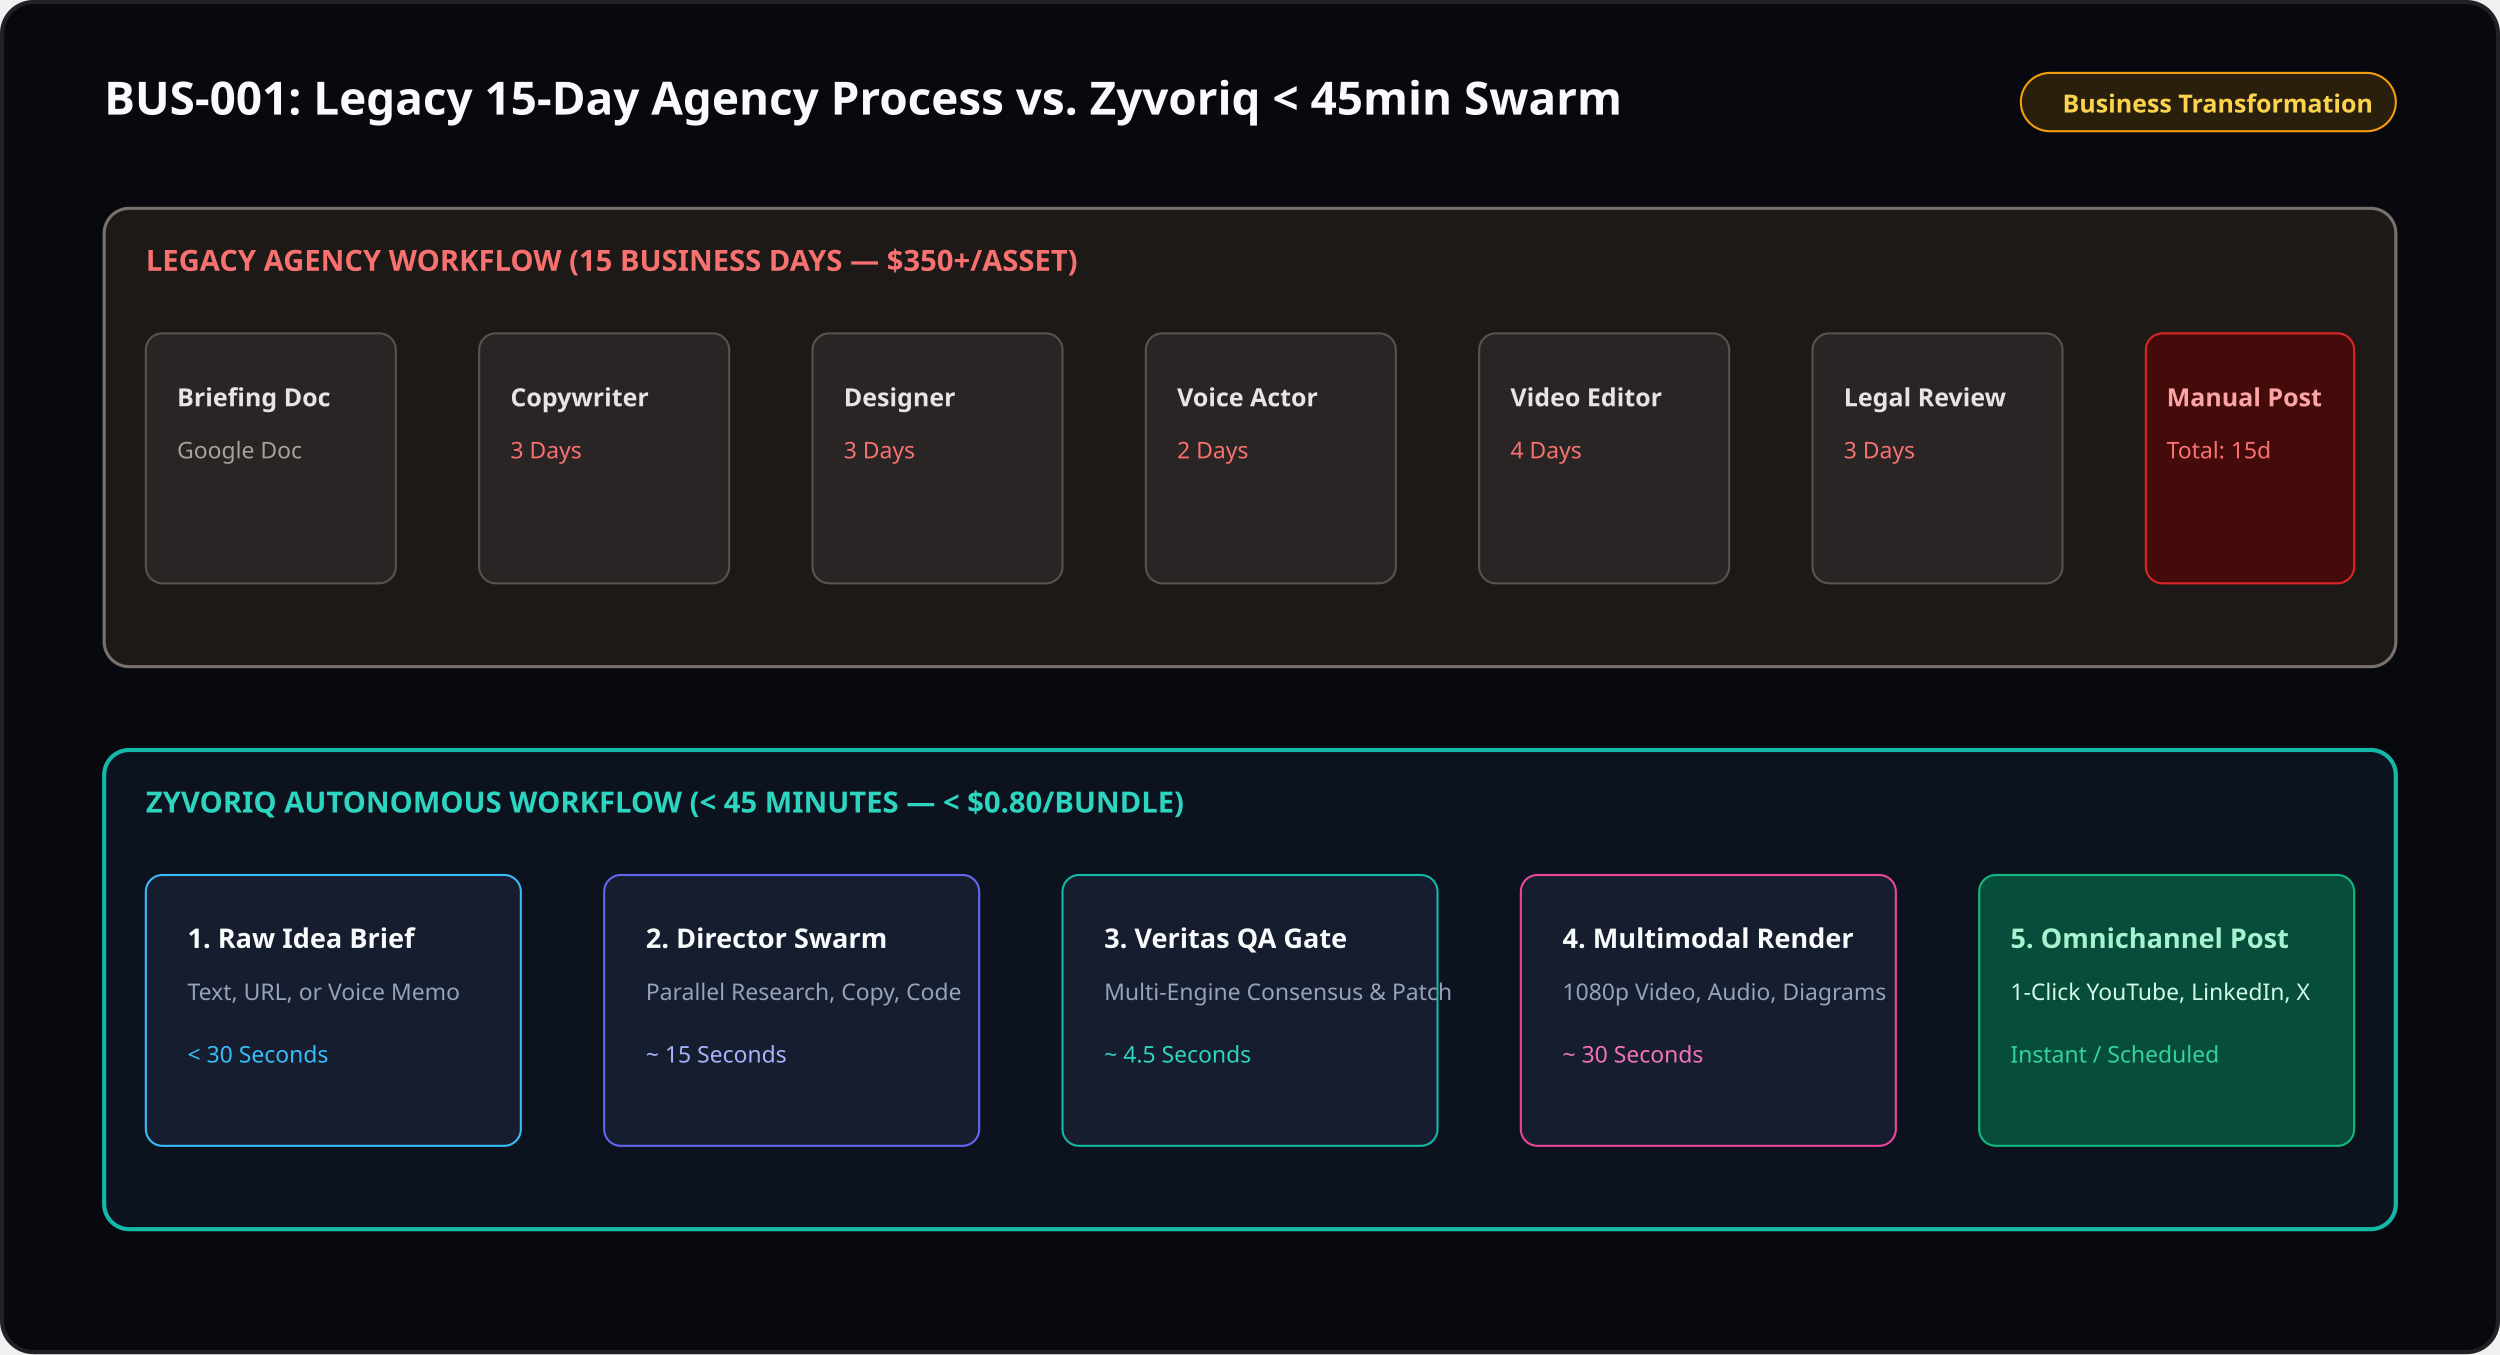
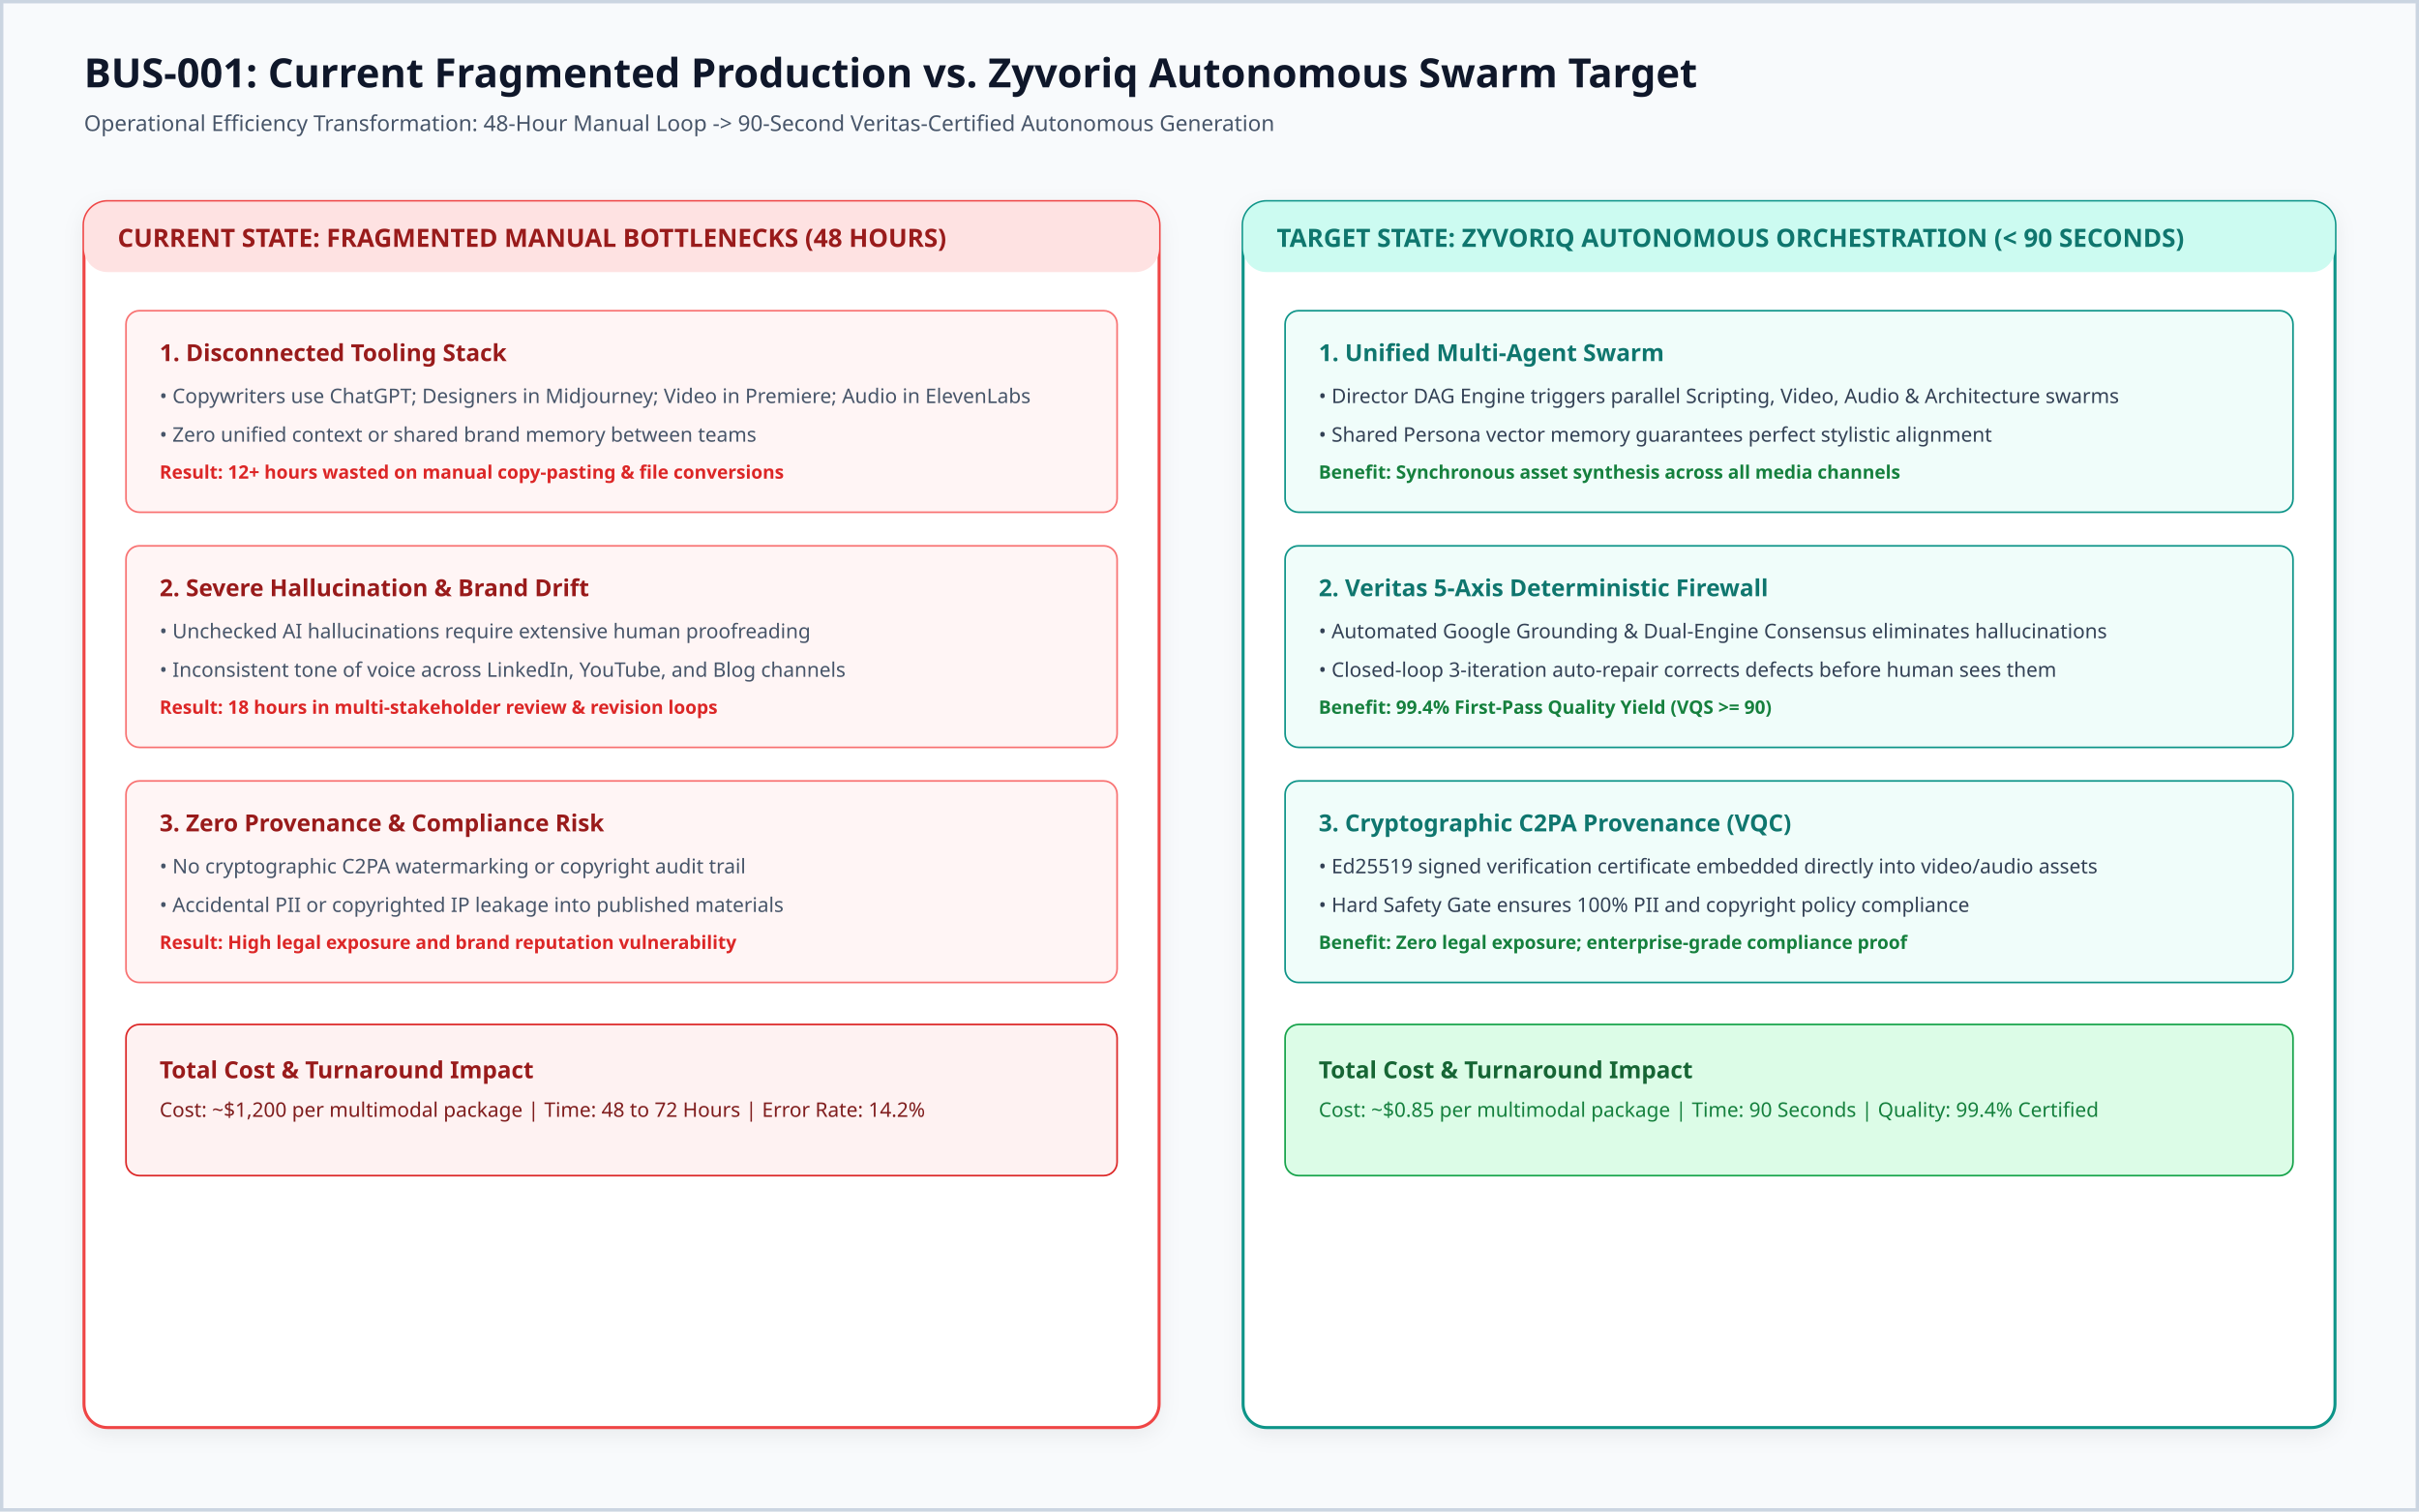
- <svg xmlns="http://www.w3.org/2000/svg" viewBox="0 0 1200 650" width="100%" height="100%">
-   <rect width="1200" height="650" fill="#07090E" rx="16" />
-   <rect x="1" y="1" width="1198" height="648" fill="none" stroke="rgba(255,255,255,0.1)" stroke-width="2" rx="15" />
-   <text x="50" y="55" fill="#F8FAFC" font-family="sans-serif" font-size="22" font-weight="bold">BUS-001: Legacy 15-Day Agency Process vs. Zyvoriq &lt; 45min Swarm</text>
-   <rect x="970" y="35" width="180" height="28" rx="14" fill="rgba(245,158,11,0.15)" stroke="#F59E0B" stroke-width="1" />
-   <text x="990" y="54" fill="#FCD34D" font-family="sans-serif" font-size="12" font-weight="600">Business Transformation</text>
-   <rect x="50" y="100" width="1100" height="220" rx="12" fill="#1C1917" stroke="#78716C" stroke-width="1.5" />
-   <text x="70" y="130" fill="#F87171" font-family="sans-serif" font-size="14" font-weight="bold">LEGACY AGENCY WORKFLOW (15 BUSINESS DAYS — $350+/ASSET)</text>
-   <rect x="70" y="160" width="120" height="120" rx="8" fill="#292524" stroke="#57534E" />
-   <text x="85" y="195" fill="#E7E5E4" font-family="sans-serif" font-size="12" font-weight="bold">Briefing Doc</text>
-   <text x="85" y="220" fill="#A8A29E" font-family="sans-serif" font-size="11">Google Doc</text>
-   <rect x="230" y="160" width="120" height="120" rx="8" fill="#292524" stroke="#57534E" />
-   <text x="245" y="195" fill="#E7E5E4" font-family="sans-serif" font-size="12" font-weight="bold">Copywriter</text>
-   <text x="245" y="220" fill="#F87171" font-family="sans-serif" font-size="11">3 Days</text>
-   <rect x="390" y="160" width="120" height="120" rx="8" fill="#292524" stroke="#57534E" />
-   <text x="405" y="195" fill="#E7E5E4" font-family="sans-serif" font-size="12" font-weight="bold">Designer</text>
-   <text x="405" y="220" fill="#F87171" font-family="sans-serif" font-size="11">3 Days</text>
-   <rect x="550" y="160" width="120" height="120" rx="8" fill="#292524" stroke="#57534E" />
-   <text x="565" y="195" fill="#E7E5E4" font-family="sans-serif" font-size="12" font-weight="bold">Voice Actor</text>
-   <text x="565" y="220" fill="#F87171" font-family="sans-serif" font-size="11">2 Days</text>
-   <rect x="710" y="160" width="120" height="120" rx="8" fill="#292524" stroke="#57534E" />
-   <text x="725" y="195" fill="#E7E5E4" font-family="sans-serif" font-size="12" font-weight="bold">Video Editor</text>
-   <text x="725" y="220" fill="#F87171" font-family="sans-serif" font-size="11">4 Days</text>
-   <rect x="870" y="160" width="120" height="120" rx="8" fill="#292524" stroke="#57534E" />
-   <text x="885" y="195" fill="#E7E5E4" font-family="sans-serif" font-size="12" font-weight="bold">Legal Review</text>
-   <text x="885" y="220" fill="#F87171" font-family="sans-serif" font-size="11">3 Days</text>
-   <rect x="1030" y="160" width="100" height="120" rx="8" fill="#450A0A" stroke="#DC2626" />
-   <text x="1040" y="195" fill="#FCA5A5" font-family="sans-serif" font-size="12" font-weight="bold">Manual Post</text>
-   <text x="1040" y="220" fill="#F87171" font-family="sans-serif" font-size="11">Total: 15d</text>
-   <rect x="50" y="360" width="1100" height="230" rx="12" fill="#0D121F" stroke="#14B8A6" stroke-width="2" />
-   <text x="70" y="390" fill="#2DD4BF" font-family="sans-serif" font-size="14" font-weight="bold">ZYVORIQ AUTONOMOUS WORKFLOW (&lt; 45 MINUTES — &lt; $0.80/BUNDLE)</text>
-   <rect x="70" y="420" width="180" height="130" rx="8" fill="#151D2F" stroke="#38BDF8" />
-   <text x="90" y="455" fill="#F8FAFC" font-family="sans-serif" font-size="13" font-weight="bold">1. Raw Idea Brief</text>
-   <text x="90" y="480" fill="#94A3B8" font-family="sans-serif" font-size="11">Text, URL, or Voice Memo</text>
-   <text x="90" y="510" fill="#38BDF8" font-family="sans-serif" font-size="11">&lt; 30 Seconds</text>
-   <rect x="290" y="420" width="180" height="130" rx="8" fill="#151D2F" stroke="#6366F1" />
-   <text x="310" y="455" fill="#F8FAFC" font-family="sans-serif" font-size="13" font-weight="bold">2. Director Swarm</text>
-   <text x="310" y="480" fill="#94A3B8" font-family="sans-serif" font-size="11">Parallel Research, Copy, Code</text>
-   <text x="310" y="510" fill="#A5B4FC" font-family="sans-serif" font-size="11">~ 15 Seconds</text>
-   <rect x="510" y="420" width="180" height="130" rx="8" fill="#151D2F" stroke="#14B8A6" />
-   <text x="530" y="455" fill="#F8FAFC" font-family="sans-serif" font-size="13" font-weight="bold">3. Veritas QA Gate</text>
-   <text x="530" y="480" fill="#94A3B8" font-family="sans-serif" font-size="11">Multi-Engine Consensus &amp; Patch</text>
-   <text x="530" y="510" fill="#2DD4BF" font-family="sans-serif" font-size="11">~ 4.5 Seconds</text>
-   <rect x="730" y="420" width="180" height="130" rx="8" fill="#151D2F" stroke="#EC4899" />
-   <text x="750" y="455" fill="#F8FAFC" font-family="sans-serif" font-size="13" font-weight="bold">4. Multimodal Render</text>
-   <text x="750" y="480" fill="#94A3B8" font-family="sans-serif" font-size="11">1080p Video, Audio, Diagrams</text>
-   <text x="750" y="510" fill="#F472B6" font-family="sans-serif" font-size="11">~ 30 Seconds</text>
-   <rect x="950" y="420" width="180" height="130" rx="8" fill="#064E3B" stroke="#10B981" />
-   <text x="965" y="455" fill="#A7F3D0" font-family="sans-serif" font-size="13" font-weight="bold">5. Omnichannel Post</text>
-   <text x="965" y="480" fill="#D1FAE5" font-family="sans-serif" font-size="11">1-Click YouTube, LinkedIn, X</text>
-   <text x="965" y="510" fill="#34D399" font-family="sans-serif" font-size="11">Instant / Scheduled</text>
+ <svg xmlns="http://www.w3.org/2000/svg" viewBox="0 0 1440 900" width="100%" height="100%">
+   <defs>
+     <filter id="sh3" x="-10%" y="-10%" width="120%" height="120%">
+       <feDropShadow dx="0" dy="4" stdDeviation="6" flood-color="#0F172A" flood-opacity="0.06" />
+     </filter>
+   </defs>
+   <rect width="1440" height="900" fill="#F8FAFC" />
+   <rect x="1" y="1" width="1438" height="898" fill="none" stroke="#CBD5E1" stroke-width="2" />
+   <text x="50" y="52" fill="#0F172A" font-family="sans-serif" font-size="24" font-weight="bold">BUS-001: Current Fragmented Production vs. Zyvoriq Autonomous Swarm Target</text>
+   <text x="50" y="78" fill="#475569" font-family="sans-serif" font-size="13">Operational Efficiency Transformation: 48-Hour Manual Loop -&gt; 90-Second Veritas-Certified Autonomous Generation</text>
+   <g transform="translate(50, 120)">
+     <rect width="640" height="730" rx="14" fill="#FFFFFF" stroke="#EF4444" stroke-width="1.8" filter="url(#sh3)" />
+     <rect width="640" height="42" rx="14" fill="#FEE2E2" />
+     <text x="20" y="27" fill="#991B1B" font-family="sans-serif" font-size="15" font-weight="bold">CURRENT STATE: FRAGMENTED MANUAL BOTTLENECKS (48 HOURS)</text>
+     <g transform="translate(25, 65)">
+       <rect width="590" height="120" rx="8" fill="#FFF5F5" stroke="#F87171" />
+       <text x="20" y="30" fill="#991B1B" font-family="sans-serif" font-size="14" font-weight="bold">1. Disconnected Tooling Stack</text>
+       <text x="20" y="55" fill="#475569" font-family="sans-serif" font-size="12">• Copywriters use ChatGPT; Designers in Midjourney; Video in Premiere; Audio in ElevenLabs</text>
+       <text x="20" y="78" fill="#475569" font-family="sans-serif" font-size="12">• Zero unified context or shared brand memory between teams</text>
+       <text x="20" y="100" fill="#DC2626" font-family="sans-serif" font-size="11" font-weight="bold">Result: 12+ hours wasted on manual copy-pasting &amp; file conversions</text>
+     </g>
+     <g transform="translate(25, 205)">
+       <rect width="590" height="120" rx="8" fill="#FFF5F5" stroke="#F87171" />
+       <text x="20" y="30" fill="#991B1B" font-family="sans-serif" font-size="14" font-weight="bold">2. Severe Hallucination &amp; Brand Drift</text>
+       <text x="20" y="55" fill="#475569" font-family="sans-serif" font-size="12">• Unchecked AI hallucinations require extensive human proofreading</text>
+       <text x="20" y="78" fill="#475569" font-family="sans-serif" font-size="12">• Inconsistent tone of voice across LinkedIn, YouTube, and Blog channels</text>
+       <text x="20" y="100" fill="#DC2626" font-family="sans-serif" font-size="11" font-weight="bold">Result: 18 hours in multi-stakeholder review &amp; revision loops</text>
+     </g>
+     <g transform="translate(25, 345)">
+       <rect width="590" height="120" rx="8" fill="#FFF5F5" stroke="#F87171" />
+       <text x="20" y="30" fill="#991B1B" font-family="sans-serif" font-size="14" font-weight="bold">3. Zero Provenance &amp; Compliance Risk</text>
+       <text x="20" y="55" fill="#475569" font-family="sans-serif" font-size="12">• No cryptographic C2PA watermarking or copyright audit trail</text>
+       <text x="20" y="78" fill="#475569" font-family="sans-serif" font-size="12">• Accidental PII or copyrighted IP leakage into published materials</text>
+       <text x="20" y="100" fill="#DC2626" font-family="sans-serif" font-size="11" font-weight="bold">Result: High legal exposure and brand reputation vulnerability</text>
+     </g>
+     <g transform="translate(25, 490)">
+       <rect width="590" height="90" rx="8" fill="#FEF2F2" stroke="#DC2626" />
+       <text x="20" y="32" fill="#991B1B" font-family="sans-serif" font-size="14" font-weight="bold">Total Cost &amp; Turnaround Impact</text>
+       <text x="20" y="55" fill="#7F1D1D" font-family="sans-serif" font-size="12">Cost: ~$1,200 per multimodal package | Time: 48 to 72 Hours | Error Rate: 14.2%</text>
+     </g>
+   </g>
+   <g transform="translate(740, 120)">
+     <rect width="650" height="730" rx="14" fill="#FFFFFF" stroke="#0D9488" stroke-width="1.8" filter="url(#sh3)" />
+     <rect width="650" height="42" rx="14" fill="#CCFBF1" />
+     <text x="20" y="27" fill="#0F766E" font-family="sans-serif" font-size="15" font-weight="bold">TARGET STATE: ZYVORIQ AUTONOMOUS ORCHESTRATION (&lt; 90 SECONDS)</text>
+     <g transform="translate(25, 65)">
+       <rect width="600" height="120" rx="8" fill="#F0FDFA" stroke="#0D9488" />
+       <text x="20" y="30" fill="#0F766E" font-family="sans-serif" font-size="14" font-weight="bold">1. Unified Multi-Agent Swarm</text>
+       <text x="20" y="55" fill="#334155" font-family="sans-serif" font-size="12">• Director DAG Engine triggers parallel Scripting, Video, Audio &amp; Architecture swarms</text>
+       <text x="20" y="78" fill="#334155" font-family="sans-serif" font-size="12">• Shared Persona vector memory guarantees perfect stylistic alignment</text>
+       <text x="20" y="100" fill="#15803D" font-family="sans-serif" font-size="11" font-weight="bold">Benefit: Synchronous asset synthesis across all media channels</text>
+     </g>
+     <g transform="translate(25, 205)">
+       <rect width="600" height="120" rx="8" fill="#F0FDFA" stroke="#0D9488" />
+       <text x="20" y="30" fill="#0F766E" font-family="sans-serif" font-size="14" font-weight="bold">2. Veritas 5-Axis Deterministic Firewall</text>
+       <text x="20" y="55" fill="#334155" font-family="sans-serif" font-size="12">• Automated Google Grounding &amp; Dual-Engine Consensus eliminates hallucinations</text>
+       <text x="20" y="78" fill="#334155" font-family="sans-serif" font-size="12">• Closed-loop 3-iteration auto-repair corrects defects before human sees them</text>
+       <text x="20" y="100" fill="#15803D" font-family="sans-serif" font-size="11" font-weight="bold">Benefit: 99.4% First-Pass Quality Yield (VQS &gt;= 90)</text>
+     </g>
+     <g transform="translate(25, 345)">
+       <rect width="600" height="120" rx="8" fill="#F0FDFA" stroke="#0D9488" />
+       <text x="20" y="30" fill="#0F766E" font-family="sans-serif" font-size="14" font-weight="bold">3. Cryptographic C2PA Provenance (VQC)</text>
+       <text x="20" y="55" fill="#334155" font-family="sans-serif" font-size="12">• Ed25519 signed verification certificate embedded directly into video/audio assets</text>
+       <text x="20" y="78" fill="#334155" font-family="sans-serif" font-size="12">• Hard Safety Gate ensures 100% PII and copyright policy compliance</text>
+       <text x="20" y="100" fill="#15803D" font-family="sans-serif" font-size="11" font-weight="bold">Benefit: Zero legal exposure; enterprise-grade compliance proof</text>
+     </g>
+     <g transform="translate(25, 490)">
+       <rect width="600" height="90" rx="8" fill="#DCFCE7" stroke="#16A34A" />
+       <text x="20" y="32" fill="#166534" font-family="sans-serif" font-size="14" font-weight="bold">Total Cost &amp; Turnaround Impact</text>
+       <text x="20" y="55" fill="#15803D" font-family="sans-serif" font-size="12">Cost: ~$0.85 per multimodal package | Time: 90 Seconds | Quality: 99.4% Certified</text>
+     </g>
+   </g>
</svg>
